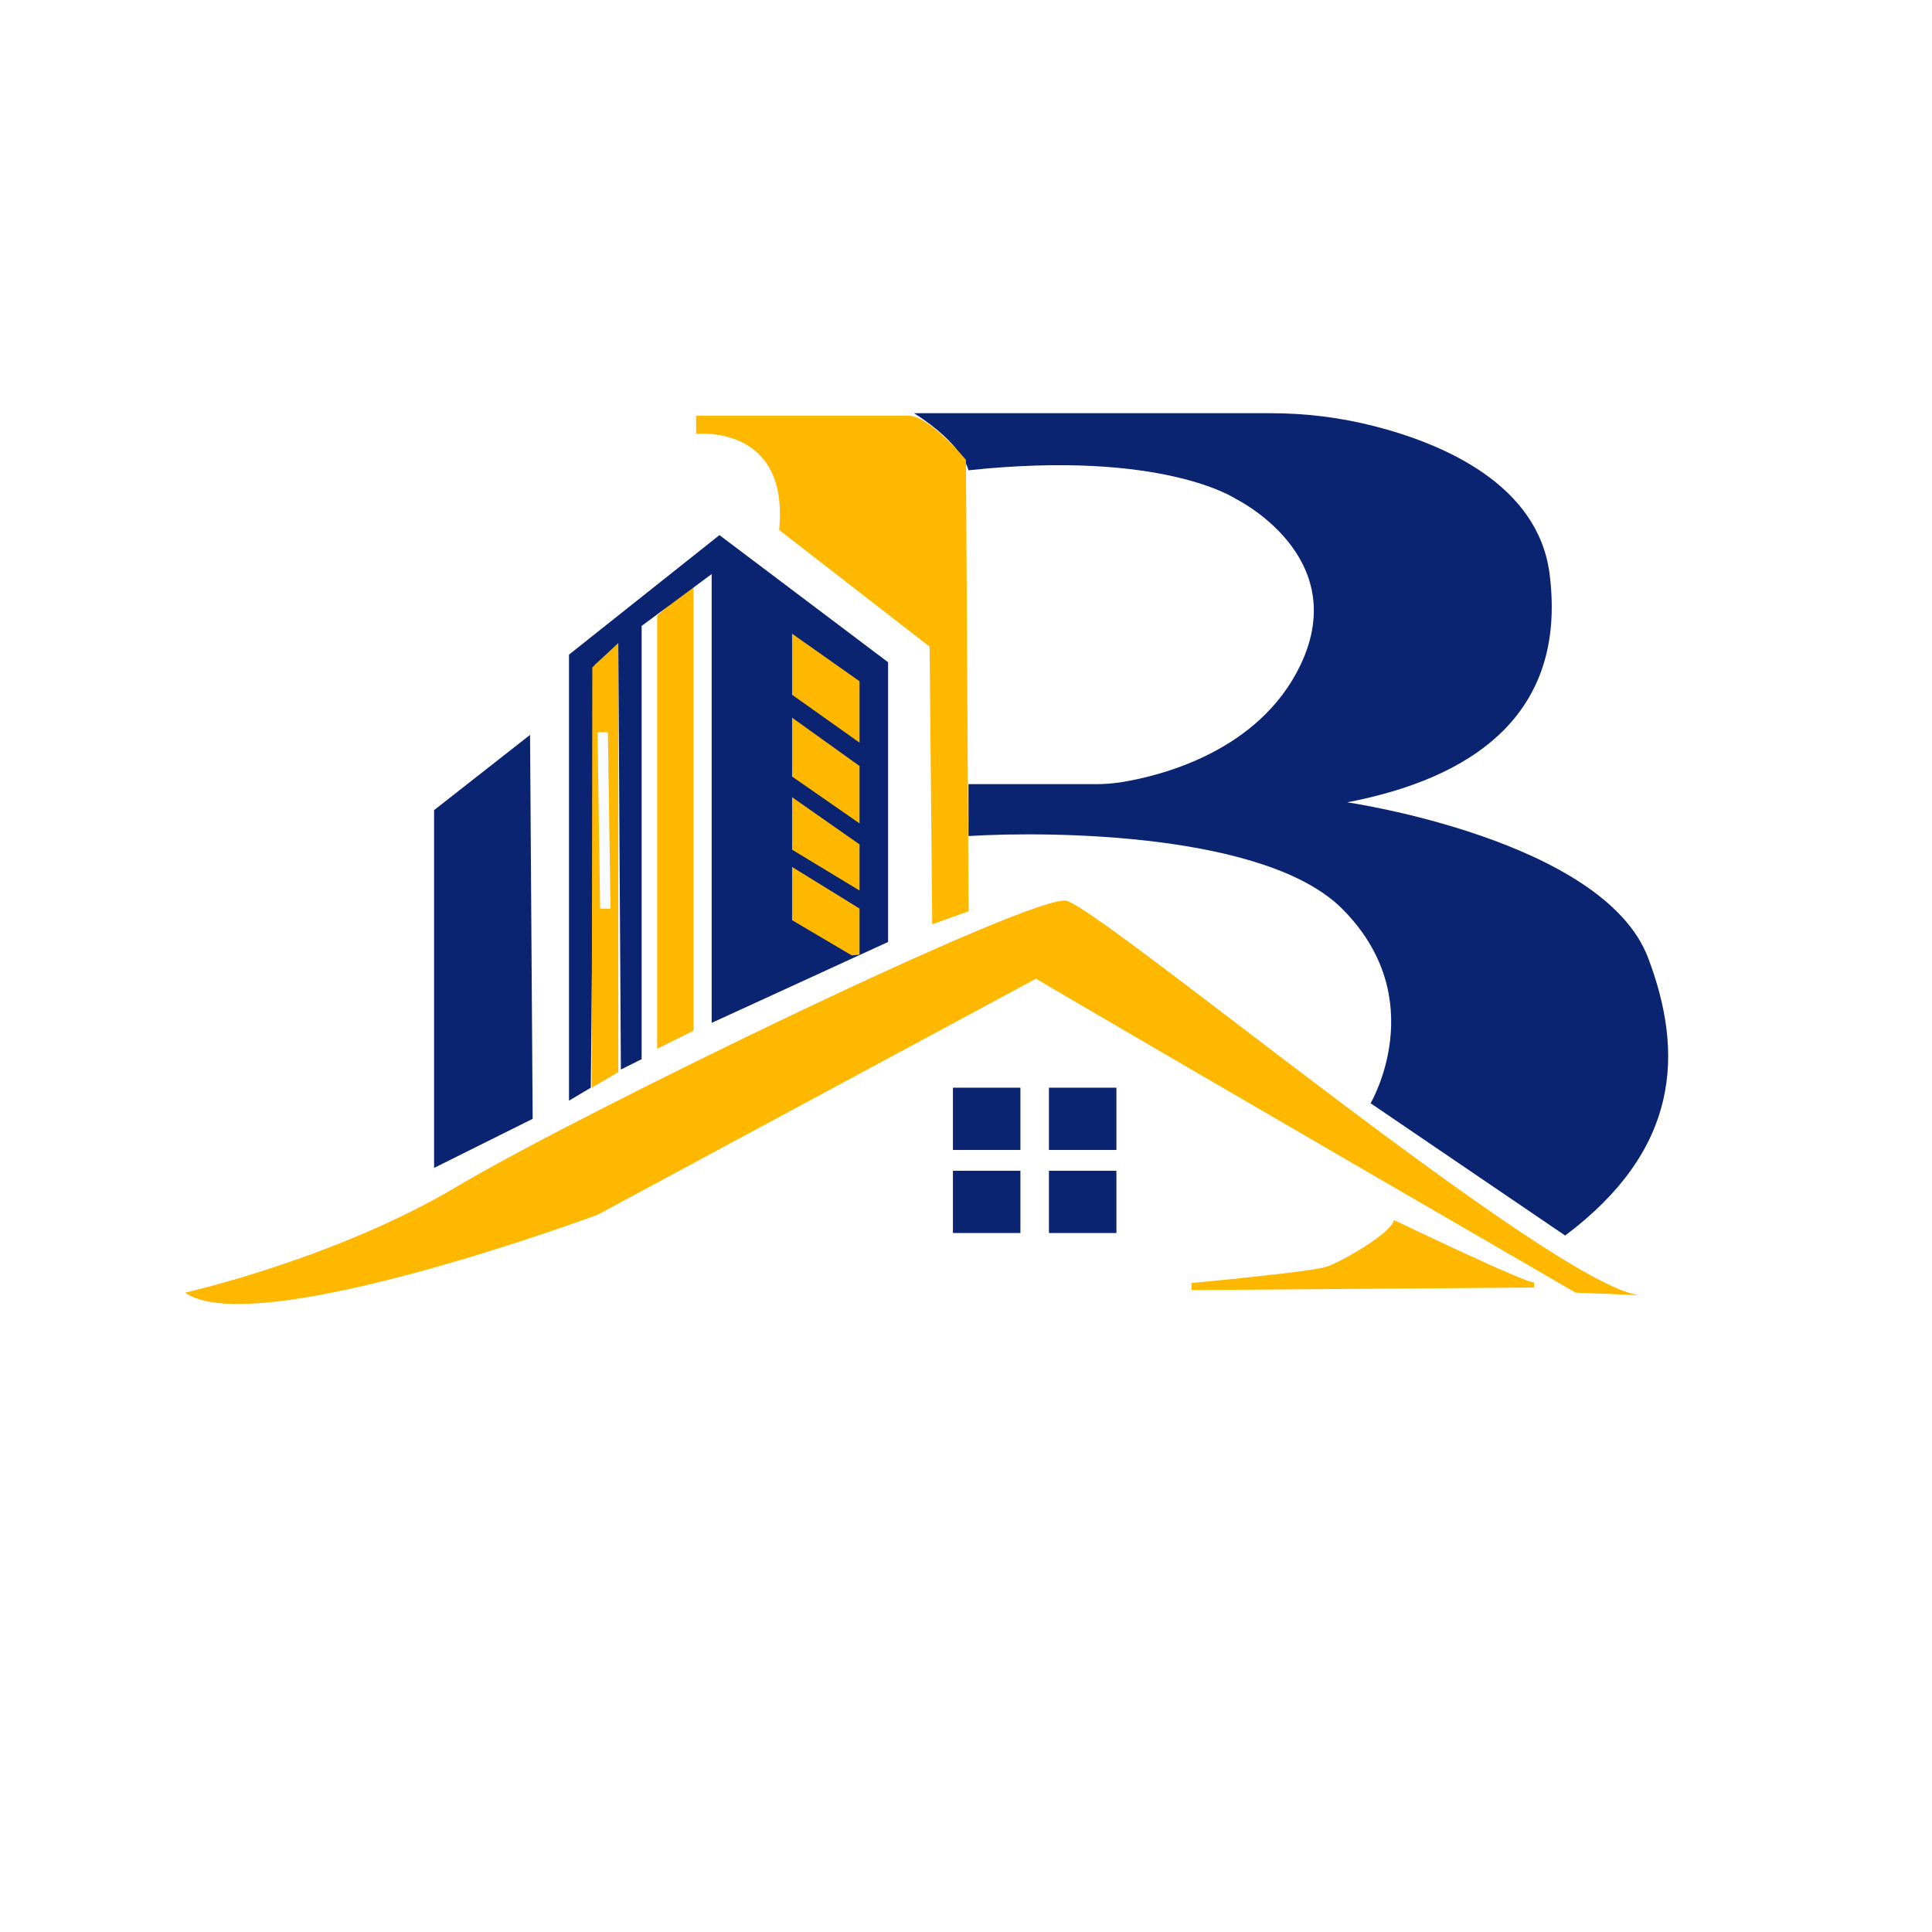
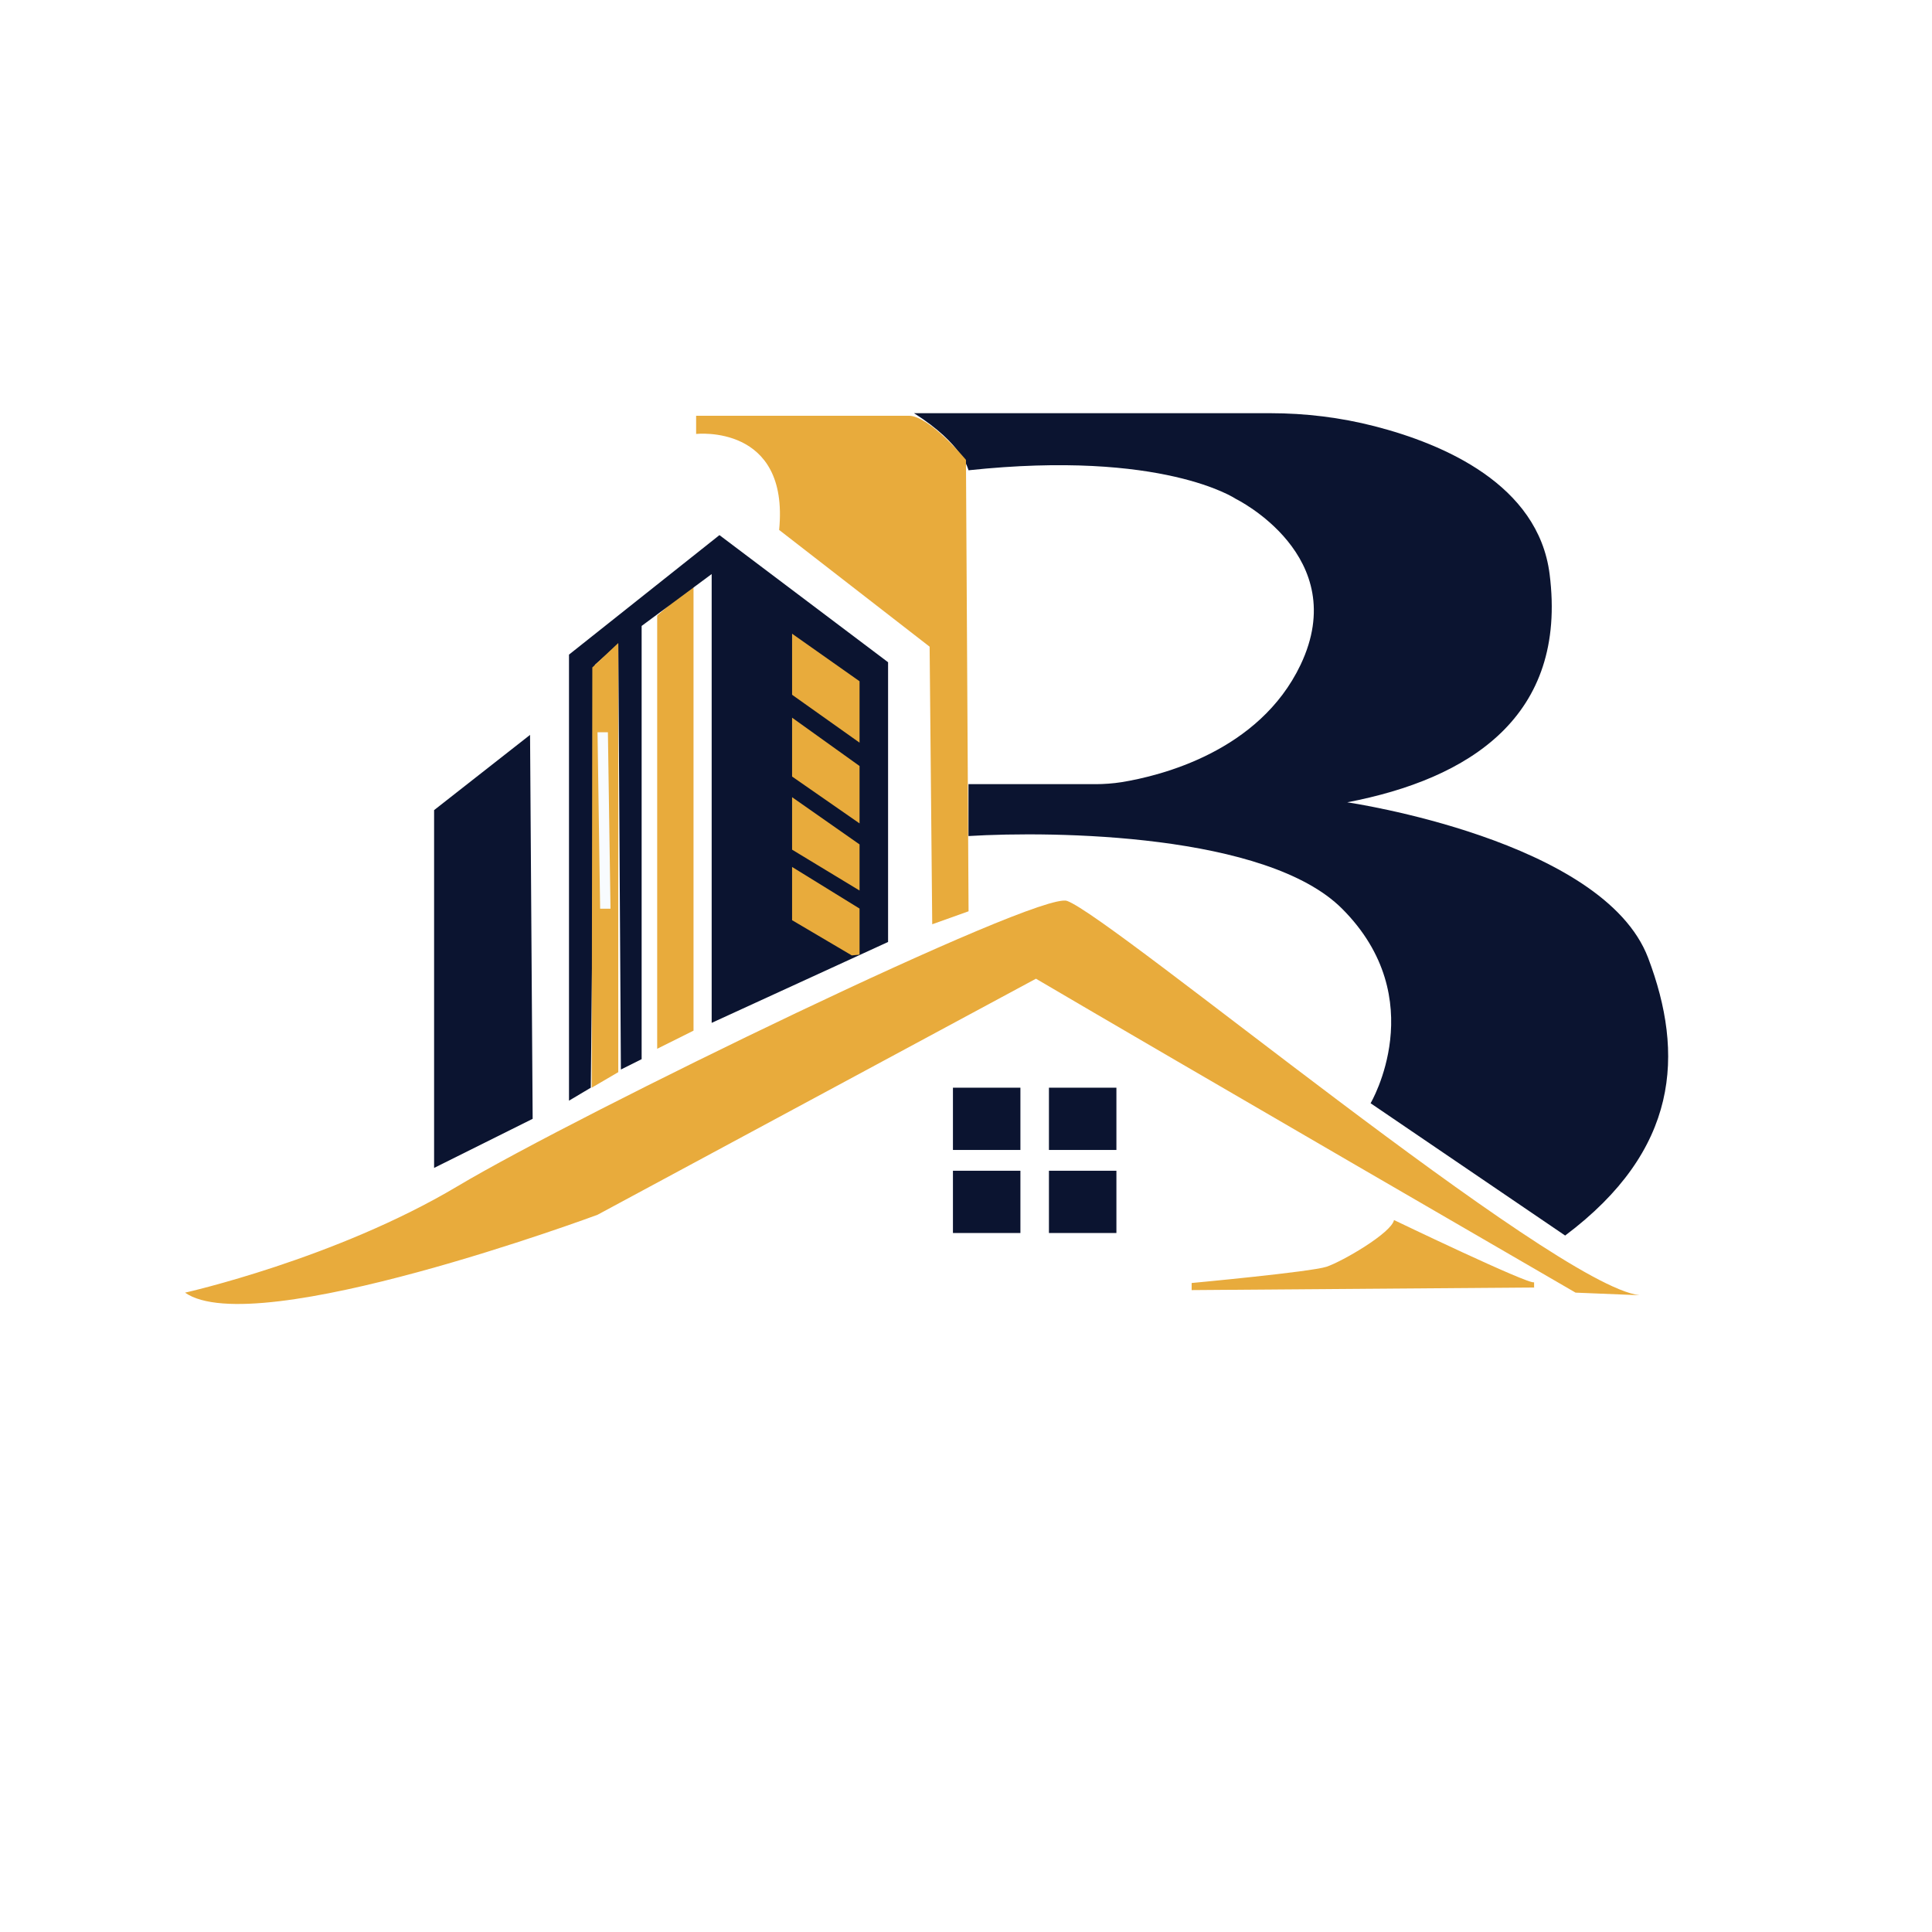
<svg xmlns="http://www.w3.org/2000/svg" id="Layer_1" data-name="Layer 1" viewBox="0 0 512 512">
  <defs>
    <style>
      .cls-1 {
-         fill: #ffb800;
+         fill: #e8ab3c;
      }

      .cls-2 {
        fill: #f8fbfe;
      }

      .cls-3 {
-         fill: #0a2472;
+         fill: #0b1430;
      }
    </style>
  </defs>
  <path class="cls-3" d="M242.23,109.5h94.39c9.33,0,18.62,1.13,27.65,3.45,18.27,4.7,43.37,15.43,46.39,39.17,4.81,37.81-21.31,54.31-53.63,60.5,0,0,67.89,9.89,79.75,41.25,9.63,25.44,8.25,50.88-22,73.56l-51.56-35.06s16.36-27.64-7.56-51.56c-19.94-19.94-76.31-20.63-99-19.25v-13.75h33.8c1.95,0,4.54-.17,6.78-.53,10.2-1.66,36.45-8.07,47.42-31.09,13.75-28.88-17.19-44-17.19-44,0,0-19.25-13.06-70.81-7.56,0,0-1.38-6.88-14.44-15.13Z" />
  <path class="cls-1" d="M184.48,115s24.75-2.75,22,25.44l39.88,30.94.69,73.56,9.63-3.44-.69-119.63s-9.63-11.69-15.13-11.69h-56.38v4.81Z" />
  <rect class="cls-3" x="252.54" y="288.25" width="17.88" height="16.5" />
  <rect class="cls-3" x="277.98" y="288.25" width="17.88" height="16.5" />
  <rect class="cls-3" x="252.54" y="310.26" width="17.88" height="16.5" />
  <rect class="cls-3" x="277.98" y="310.26" width="17.88" height="16.5" />
  <polygon class="cls-3" points="115.04 214.69 140.47 194.75 141.16 296.5 115.04 309.51 115.04 214.69" />
  <polygon class="cls-1" points="174.16 277.94 183.79 273.13 183.79 154.75 174.16 163.13 174.16 277.94" />
  <polygon class="cls-3" points="150.79 291.69 150.79 173.48 190.66 141.81 235.35 175.5 235.35 249.63 188.6 271.07 188.6 152.13 170.04 165.88 170.04 280.69 164.54 283.44 163.85 170.69 157.66 176.19 156.57 288.25 150.79 291.69" />
  <polygon class="cls-1" points="156.81 288.25 163.85 284.13 163.85 170.4 156.97 176.88 156.81 288.25" />
  <polygon class="cls-2" points="158.35 194.06 161.1 194.06 161.79 240.82 159.04 240.82 158.35 194.06" />
  <polygon class="cls-1" points="209.91 167.94 209.91 184.12 227.79 196.81 227.79 180.54 209.91 167.94" />
  <polygon class="cls-1" points="209.91 190.19 209.91 205.79 227.79 218.21 227.79 203 209.91 190.19" />
  <polygon class="cls-1" points="227.79 223.78 227.79 236 209.91 225.17 209.91 211.26 227.79 223.78" />
  <polygon class="cls-1" points="209.91 229.75 209.91 243.86 225.73 253.19 227.79 253 227.79 240.78 209.91 229.75" />
  <path class="cls-1" d="M49.03,342.57s39.88-8.94,72.19-28.19c32.31-19.25,154-78.38,161.57-75.63,12.14,4.41,128.73,101.75,151.68,104.5l-16.93-.69s-107.94-62.56-143-83.19l-116.19,62.56s-90.75,33.69-109.32,20.63Z" />
  <path class="cls-1" d="M369.42,323.32s35.75,17.19,37.13,16.5v1.38l-90.75.69v-1.88s31.63-2.94,35.75-4.31,17.19-8.94,17.88-12.38Z" />
</svg>
